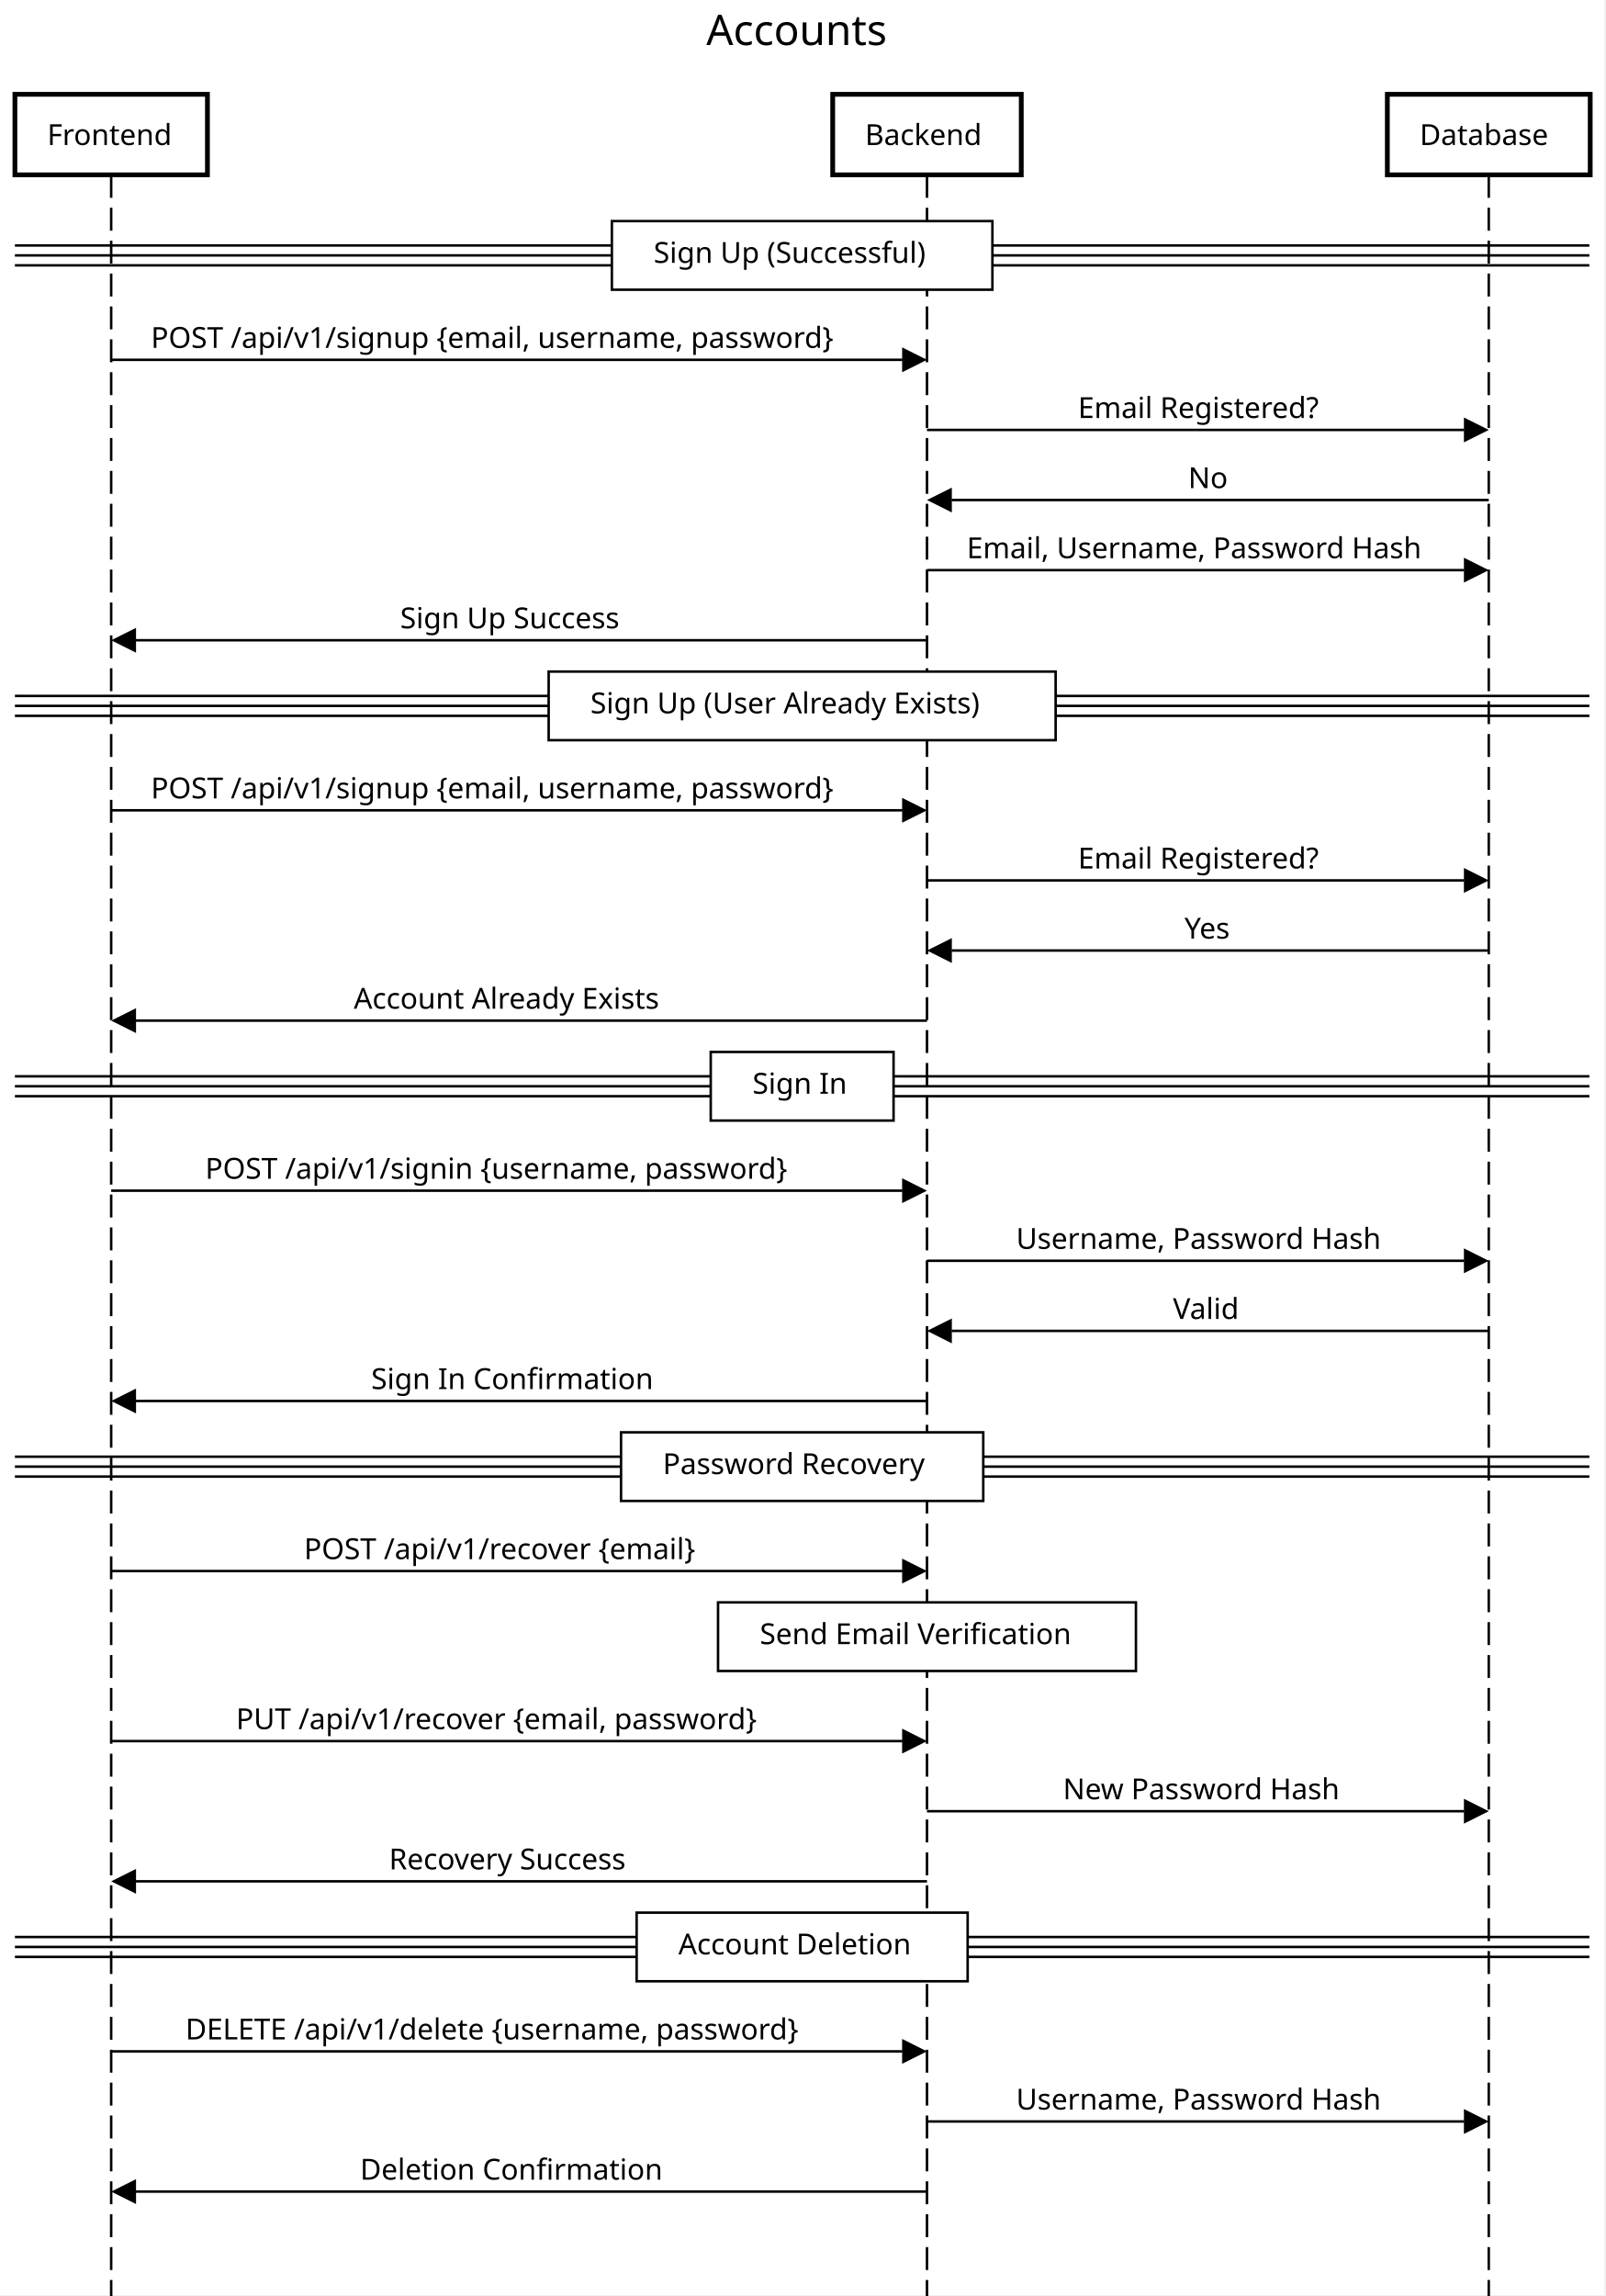
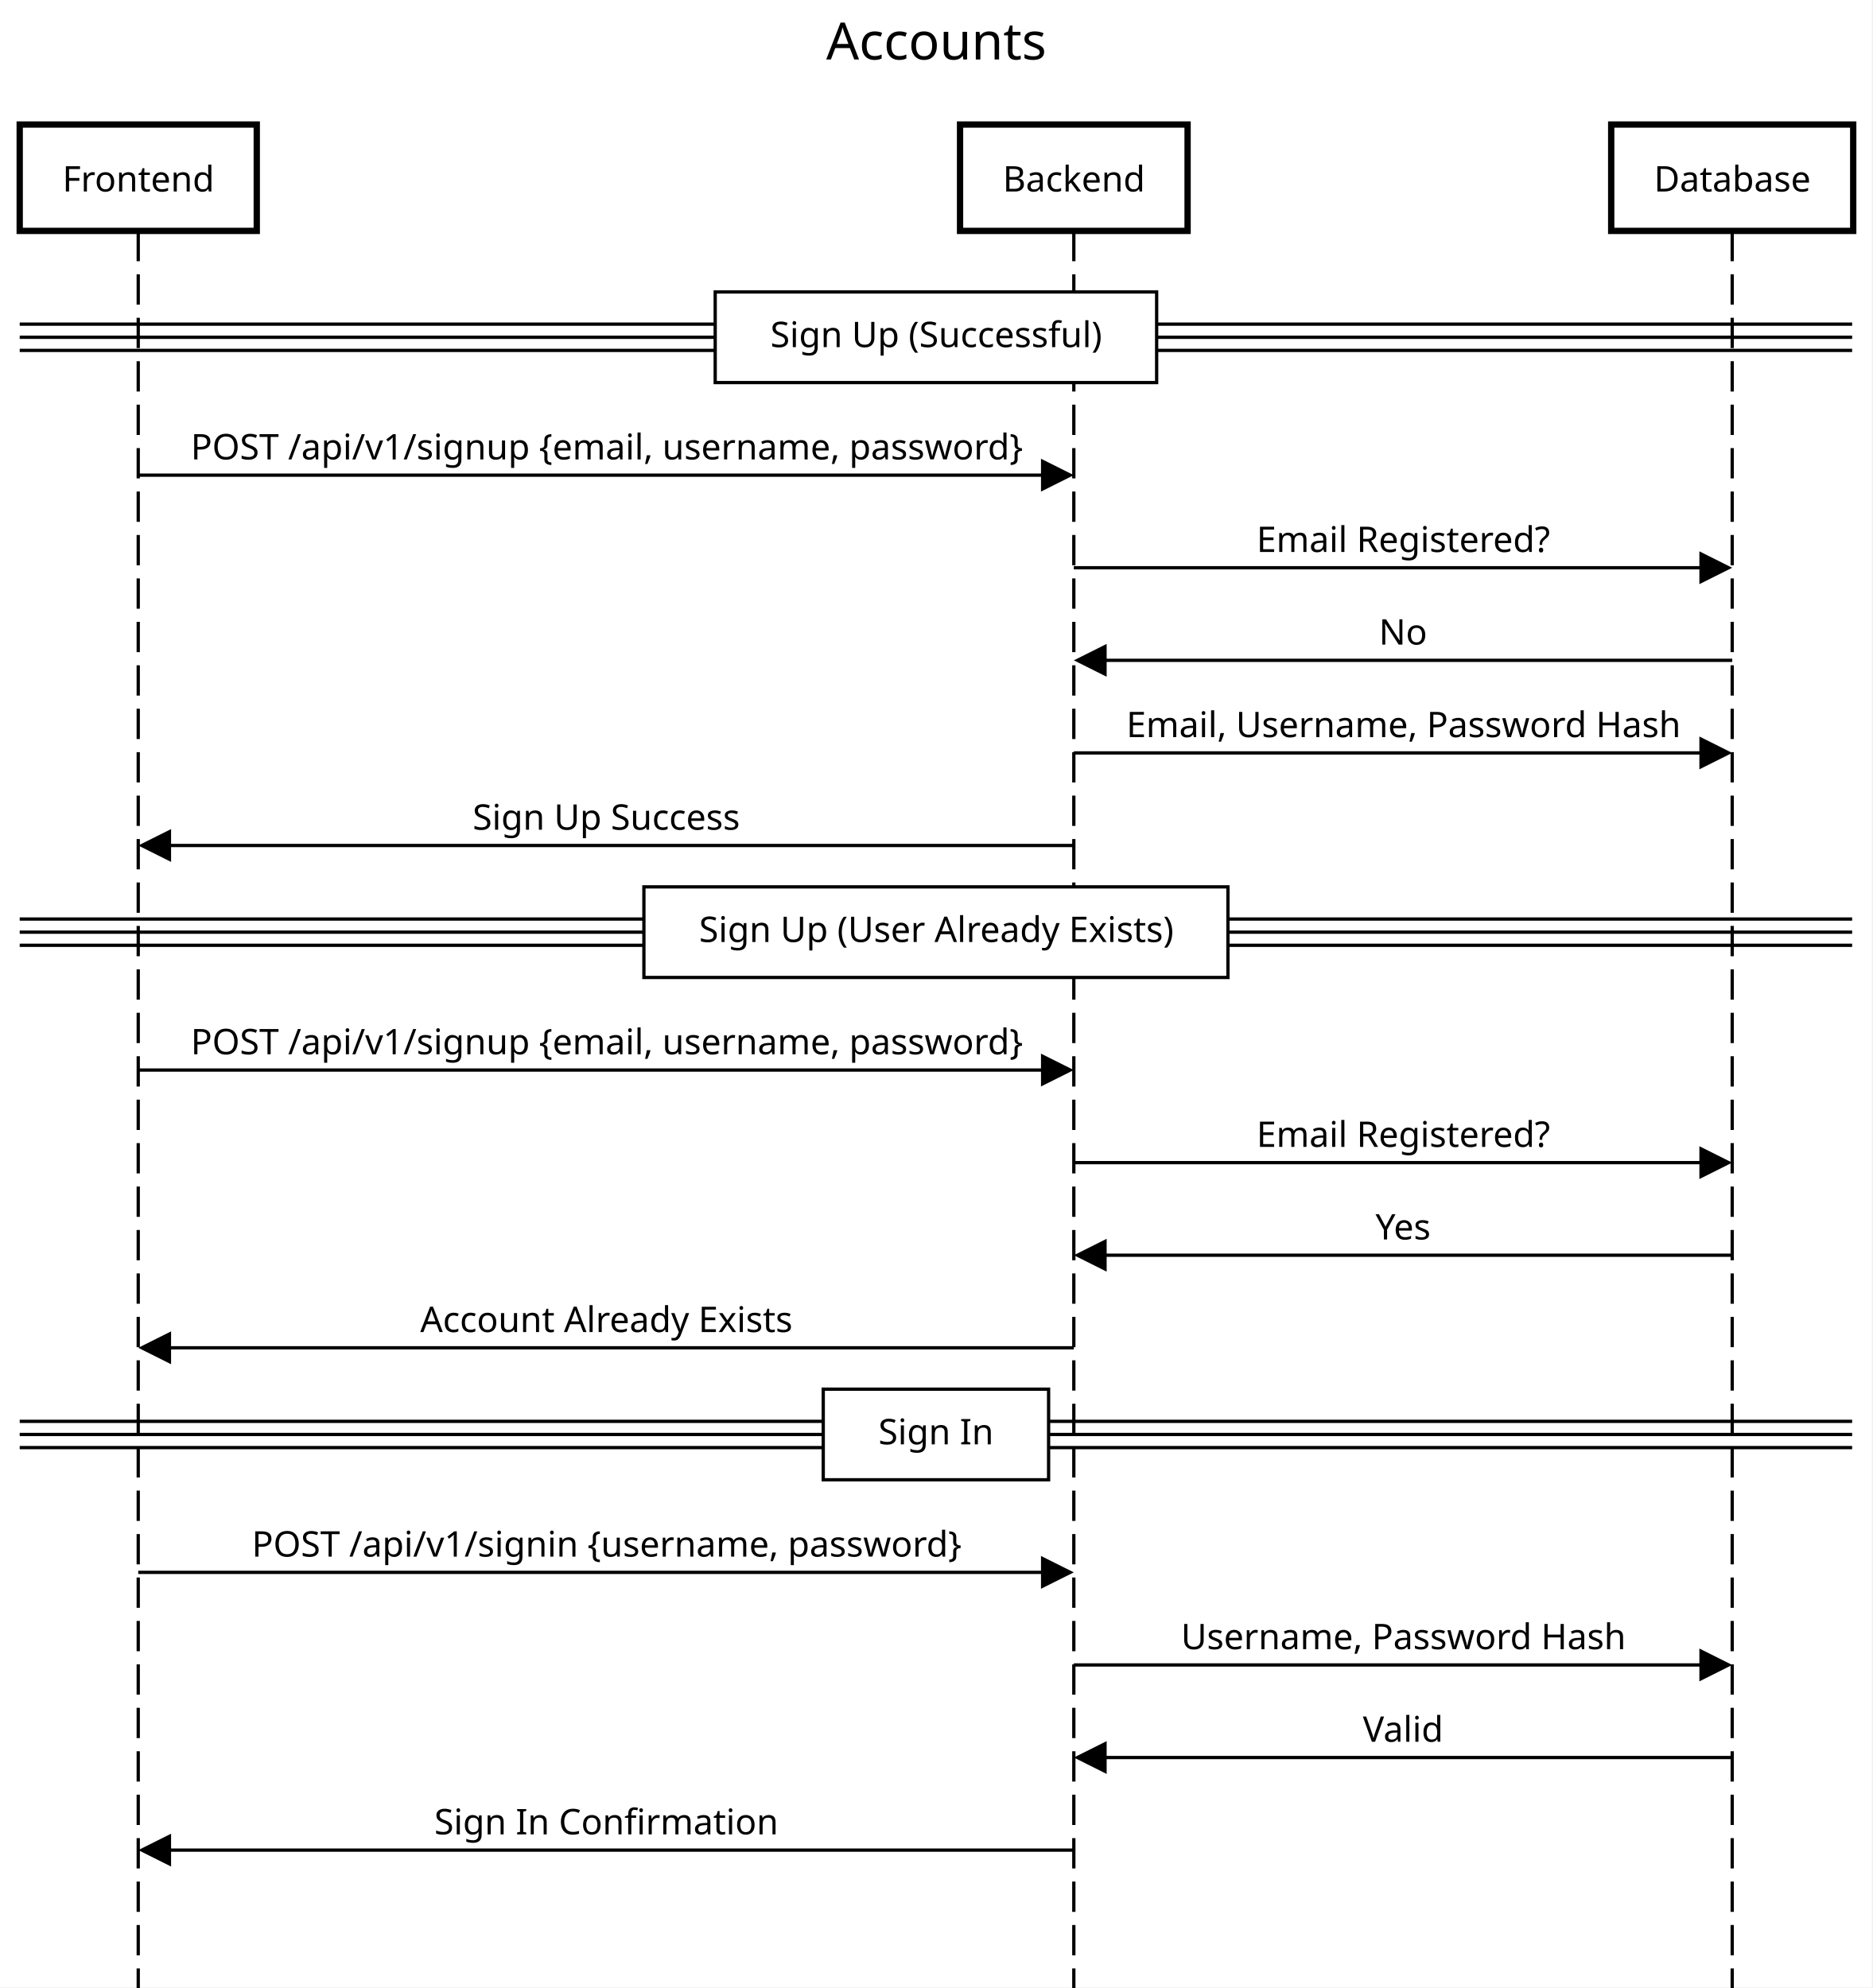
- <svg xmlns="http://www.w3.org/2000/svg" version="1.1" width="811.419" height="1160.467">
+ <svg xmlns="http://www.w3.org/2000/svg" version="1.1" width="776.445" height="824.289">
  <defs />
  <g>
    <g />
    <g />
    <g />
    <g />
    <g />
    <g />
    <g />
    <g />
    <g />
    <g />
    <g />
    <g />
    <g />
    <g />
    <g />
    <g />
    <g />
    <g />
    <g />
    <g />
    <g />
    <g />
    <g />
    <g />
    <g />
    <g />
    <g />
    <g />
    <g />
    <g />
    <g />
    <g />
    <g />
    <g />
    <g />
    <g />
    <g />
    <g />
    <g />
    <g />
    <g />
    <g />
    <g />
    <g />
    <g />
    <g />
    <g />
    <g />
    <g />
    <g />
    <g />
    <g />
    <g />
    <g />
    <g />
    <g />
    <g />
    <g />
    <g />
    <g />
    <g />
    <g />
    <g />
    <g />
    <g />
    <g />
    <g />
    <g />
    <g />
    <g />
    <g />
    <g />
    <g />
    <g />
    <g />
    <g />
    <g />
    <g />
    <g />
    <g />
    <g />
    <g />
    <g />
    <g />
    <g />
    <g />
    <g />
    <g />
    <g />
    <g />
    <g />
    <g />
    <g />
    <g />
    <g />
    <g />
-     <g />
-     <g />
-     <g />
-     <g />
-     <g />
-     <g />
-     <g />
-     <g />
-     <g />
-     <g />
-     <g />
-     <g />
-     <g />
-     <g />
-     <g />
-     <g />
-     <g />
-     <g />
-     <g />
-     <g />
-     <g />
-     <g />
-     <g />
-     <g />
-     <g />
-     <g />
-     <g />
-     <g />
-     <g />
-     <g />
-     <g />
-     <g />
-     <g />
-     <g />
-     <g />
-     <g />
-     <g />
-     <g />
-     <g />
-     <g />
-     <g />
-     <g />
-     <g />
-     <g />
-     <g />
-     <g />
-     <g />
-     <g />
-     <g />
-     <g />
-     <g />
-     <g />
-     <g />
-     <g />
-     <g />
-     <g />
-     <g>
-       <rect fill="white" stroke="none" x="0" y="0" width="811" height="1160" />
-     </g>
-     <g />
-     <g>
-       <path fill="none" stroke="black" paint-order="fill stroke markers" d=" M 56.2 88.375 L 56.2 1160.467" stroke-miterlimit="10" stroke-width="1.257" stroke-dasharray="11.599,5.026" />
-       <path fill="none" stroke="black" paint-order="fill stroke markers" d=" M 468.609 88.375 L 468.609 1160.467" stroke-miterlimit="10" stroke-width="1.257" stroke-dasharray="11.599,5.026" />
-       <path fill="none" stroke="black" paint-order="fill stroke markers" d=" M 752.602 88.375 L 752.602 1160.467" stroke-miterlimit="10" stroke-width="1.257" stroke-dasharray="11.599,5.026" />
+     <g>
+       <rect fill="white" stroke="none" x="0" y="0" width="776" height="824" />
+     </g>
+     <g />
+     <g>
+       <path fill="none" stroke="black" paint-order="fill stroke markers" d=" M 57.308 95.739 L 57.308 824.289" stroke-miterlimit="10" stroke-width="1.361" stroke-dasharray="12.566,5.445" />
+       <path fill="none" stroke="black" paint-order="fill stroke markers" d=" M 445.169 95.739 L 445.169 824.289" stroke-miterlimit="10" stroke-width="1.361" stroke-dasharray="12.566,5.445" />
+       <path fill="none" stroke="black" paint-order="fill stroke markers" d=" M 718.112 95.739 L 718.112 824.289" stroke-miterlimit="10" stroke-width="1.361" stroke-dasharray="12.566,5.445" />
    </g>
    <g>
      <path fill="none" stroke="none" />
      <g>
-         <path fill="white" stroke="black" paint-order="fill stroke markers" d=" M 7.539 47.662 L 104.86 47.662 L 104.86 88.375 L 7.539 88.375 L 7.539 47.662 Z" stroke-miterlimit="10" stroke-width="2.413" stroke-dasharray="" />
+         <path fill="white" stroke="black" paint-order="fill stroke markers" d=" M 8.168 51.634 L 106.448 51.634 L 106.448 95.739 L 8.168 95.739 L 8.168 51.634 Z" stroke-miterlimit="10" stroke-width="2.614" stroke-dasharray="" />
      </g>
      <g>
        <g />
-         <text fill="black" stroke="none" font-family="sans-serif" font-size="11pt" font-style="normal" font-weight="normal" text-decoration="normal" x="23.9" y="73.296" text-anchor="start" dominant-baseline="alphabetic" xml:space="preserve">Frontend</text>
+         <text fill="black" stroke="none" font-family="sans-serif" font-size="11pt" font-style="normal" font-weight="normal" text-decoration="normal" x="25.891" y="79.404" text-anchor="start" dominant-baseline="alphabetic" xml:space="preserve">Frontend</text>
      </g>
      <path fill="none" stroke="none" />
      <g>
-         <path fill="white" stroke="black" paint-order="fill stroke markers" d=" M 420.949 47.662 L 516.27 47.662 L 516.27 88.375 L 420.949 88.375 L 420.949 47.662 Z" stroke-miterlimit="10" stroke-width="2.413" stroke-dasharray="" />
+         <path fill="white" stroke="black" paint-order="fill stroke markers" d=" M 398.003 51.634 L 492.334 51.634 L 492.334 95.739 L 398.003 95.739 L 398.003 51.634 Z" stroke-miterlimit="10" stroke-width="2.614" stroke-dasharray="" />
      </g>
      <g>
        <g />
-         <text fill="black" stroke="none" font-family="sans-serif" font-size="11pt" font-style="normal" font-weight="normal" text-decoration="normal" x="437.309" y="73.296" text-anchor="start" dominant-baseline="alphabetic" xml:space="preserve">Backend</text>
+         <text fill="black" stroke="none" font-family="sans-serif" font-size="11pt" font-style="normal" font-weight="normal" text-decoration="normal" x="415.727" y="79.404" text-anchor="start" dominant-baseline="alphabetic" xml:space="preserve">Backend</text>
      </g>
      <path fill="none" stroke="none" />
      <g>
-         <path fill="white" stroke="black" paint-order="fill stroke markers" d=" M 701.325 47.662 L 803.879 47.662 L 803.879 88.375 L 701.325 88.375 L 701.325 47.662 Z" stroke-miterlimit="10" stroke-width="2.413" stroke-dasharray="" />
+         <path fill="white" stroke="black" paint-order="fill stroke markers" d=" M 667.947 51.634 L 768.278 51.634 L 768.278 95.739 L 667.947 95.739 L 667.947 51.634 Z" stroke-miterlimit="10" stroke-width="2.614" stroke-dasharray="" />
      </g>
      <g>
        <g />
-         <text fill="black" stroke="none" font-family="sans-serif" font-size="11pt" font-style="normal" font-weight="normal" text-decoration="normal" x="717.686" y="73.296" text-anchor="start" dominant-baseline="alphabetic" xml:space="preserve">Database</text>
-       </g>
-     </g>
-     <g>
-       <g>
-         <text fill="black" stroke="none" font-family="sans-serif" font-size="16pt" font-style="normal" font-weight="normal" text-decoration="normal" x="357.067" y="22.755" text-anchor="start" dominant-baseline="alphabetic" xml:space="preserve">Accounts</text>
-       </g>
-       <path fill="none" stroke="black" paint-order="fill stroke markers" d=" M 7.539 124.061 L 803.461 124.061 M 7.539 129.087 L 803.461 129.087 M 7.539 134.113 L 803.461 134.113" stroke-miterlimit="10" stroke-width="1.257" stroke-dasharray="" />
-       <path fill="white" stroke="black" paint-order="fill stroke markers" d=" M 309.315 111.746 L 501.685 111.746 L 501.685 146.427 L 309.315 146.427 Z" stroke-miterlimit="10" stroke-width="1.257" />
-       <g>
-         <text fill="black" stroke="none" font-family="sans-serif" font-size="11pt" font-style="normal" font-weight="normal" text-decoration="normal" x="330.425" y="132.857" text-anchor="start" dominant-baseline="alphabetic" xml:space="preserve">Sign Up (Successful)</text>
-       </g>
-       <g>
-         <rect fill="white" stroke="none" x="74.043" y="162.26" width="376.724" height="19.602" />
-         <text fill="black" stroke="none" font-family="sans-serif" font-size="11pt" font-style="normal" font-weight="normal" text-decoration="normal" x="76.305" y="175.831" text-anchor="start" dominant-baseline="alphabetic" xml:space="preserve">POST /api/v1/signup {email, username, password}</text>
-       </g>
-       <g>
-         <path fill="none" stroke="black" paint-order="fill stroke markers" d=" M 56.2 181.862 L 456.195 181.862" stroke-miterlimit="10" stroke-width="1.257" />
-         <g transform="translate(468.6094,181.8622) translate(-468.6094,-181.8622)">
-           <path fill="black" stroke="none" paint-order="stroke fill markers" d=" M 456.044 175.579 L 468.609 181.862 L 456.044 188.145 Z" />
-         </g>
-       </g>
-       <g>
-         <rect fill="white" stroke="none" x="542.702" y="197.695" width="135.807" height="19.602" />
-         <text fill="black" stroke="none" font-family="sans-serif" font-size="11pt" font-style="normal" font-weight="normal" text-decoration="normal" x="544.964" y="211.266" text-anchor="start" dominant-baseline="alphabetic" xml:space="preserve">Email Registered?</text>
-       </g>
-       <g>
-         <path fill="none" stroke="black" paint-order="fill stroke markers" d=" M 468.609 217.297 L 740.188 217.297" stroke-miterlimit="10" stroke-width="1.257" />
-         <g transform="translate(752.6024,217.297) translate(-752.6024,-217.297)">
-           <path fill="black" stroke="none" paint-order="stroke fill markers" d=" M 740.037 211.014 L 752.602 217.297 L 740.037 223.58 Z" />
-         </g>
-       </g>
-       <g>
-         <rect fill="white" stroke="none" x="598.394" y="233.13" width="24.424" height="19.602" />
-         <text fill="black" stroke="none" font-family="sans-serif" font-size="11pt" font-style="normal" font-weight="normal" text-decoration="normal" x="600.656" y="246.7" text-anchor="start" dominant-baseline="alphabetic" xml:space="preserve">No</text>
-       </g>
-       <g>
-         <path fill="none" stroke="black" paint-order="fill stroke markers" d=" M 752.602 252.732 L 481.024 252.732" stroke-miterlimit="10" stroke-width="1.257" />
-         <g transform="translate(468.6094,252.7319) translate(-468.6094,-252.7319)">
-           <path fill="black" stroke="none" paint-order="stroke fill markers" d=" M 481.175 246.449 L 468.609 252.732 L 481.175 259.015 Z" />
-         </g>
-       </g>
-       <g>
-         <rect fill="white" stroke="none" x="486.452" y="268.564" width="248.307" height="19.602" />
-         <text fill="black" stroke="none" font-family="sans-serif" font-size="11pt" font-style="normal" font-weight="normal" text-decoration="normal" x="488.714" y="282.135" text-anchor="start" dominant-baseline="alphabetic" xml:space="preserve">Email, Username, Password Hash</text>
-       </g>
-       <g>
-         <path fill="none" stroke="black" paint-order="fill stroke markers" d=" M 468.609 288.167 L 740.188 288.167" stroke-miterlimit="10" stroke-width="1.257" />
-         <g transform="translate(752.6024,288.1667) translate(-752.6024,-288.1667)">
-           <path fill="black" stroke="none" paint-order="stroke fill markers" d=" M 740.037 281.884 L 752.602 288.167 L 740.037 294.449 Z" />
-         </g>
-       </g>
-       <g>
-         <rect fill="white" stroke="none" x="200.034" y="303.999" width="124.74" height="19.602" />
-         <text fill="black" stroke="none" font-family="sans-serif" font-size="11pt" font-style="normal" font-weight="normal" text-decoration="normal" x="202.296" y="317.57" text-anchor="start" dominant-baseline="alphabetic" xml:space="preserve">Sign Up Success</text>
-       </g>
-       <g>
-         <path fill="none" stroke="black" paint-order="fill stroke markers" d=" M 468.609 323.602 L 68.614 323.602" stroke-miterlimit="10" stroke-width="1.257" />
-         <g transform="translate(56.19966,323.6015) translate(-56.19966,-323.6015)">
-           <path fill="black" stroke="none" paint-order="stroke fill markers" d=" M 68.765 317.319 L 56.2 323.602 L 68.765 329.884 Z" />
-         </g>
-       </g>
-       <path fill="none" stroke="black" paint-order="fill stroke markers" d=" M 7.539 351.748 L 803.461 351.748 M 7.539 356.775 L 803.461 356.775 M 7.539 361.801 L 803.461 361.801" stroke-miterlimit="10" stroke-width="1.257" />
-       <path fill="white" stroke="black" paint-order="fill stroke markers" d=" M 277.357 339.434 L 533.643 339.434 L 533.643 374.115 L 277.357 374.115 Z" stroke-miterlimit="10" stroke-width="1.257" />
-       <g>
-         <text fill="black" stroke="none" font-family="sans-serif" font-size="11pt" font-style="normal" font-weight="normal" text-decoration="normal" x="298.467" y="360.544" text-anchor="start" dominant-baseline="alphabetic" xml:space="preserve">Sign Up (User Already Exists)</text>
-       </g>
-       <g>
-         <rect fill="white" stroke="none" x="74.043" y="389.948" width="376.724" height="19.602" />
-         <text fill="black" stroke="none" font-family="sans-serif" font-size="11pt" font-style="normal" font-weight="normal" text-decoration="normal" x="76.305" y="403.518" text-anchor="start" dominant-baseline="alphabetic" xml:space="preserve">POST /api/v1/signup {email, username, password}</text>
-       </g>
-       <g>
-         <path fill="none" stroke="black" paint-order="fill stroke markers" d=" M 56.2 409.55 L 456.195 409.55" stroke-miterlimit="10" stroke-width="1.257" />
-         <g transform="translate(468.6094,409.5498) translate(-468.6094,-409.5498)">
-           <path fill="black" stroke="none" paint-order="stroke fill markers" d=" M 456.044 403.267 L 468.609 409.55 L 456.044 415.833 Z" />
-         </g>
-       </g>
-       <g>
-         <rect fill="white" stroke="none" x="542.702" y="425.382" width="135.807" height="19.602" />
-         <text fill="black" stroke="none" font-family="sans-serif" font-size="11pt" font-style="normal" font-weight="normal" text-decoration="normal" x="544.964" y="438.953" text-anchor="start" dominant-baseline="alphabetic" xml:space="preserve">Email Registered?</text>
-       </g>
-       <g>
-         <path fill="none" stroke="black" paint-order="fill stroke markers" d=" M 468.609 444.985 L 740.188 444.985" stroke-miterlimit="10" stroke-width="1.257" />
-         <g transform="translate(752.6024,444.9846) translate(-752.6024,-444.9846)">
-           <path fill="black" stroke="none" paint-order="stroke fill markers" d=" M 740.037 438.702 L 752.602 444.985 L 740.037 451.267 Z" />
-         </g>
-       </g>
-       <g>
-         <rect fill="white" stroke="none" x="596.527" y="460.817" width="28.157" height="19.602" />
-         <text fill="black" stroke="none" font-family="sans-serif" font-size="11pt" font-style="normal" font-weight="normal" text-decoration="normal" x="598.789" y="474.388" text-anchor="start" dominant-baseline="alphabetic" xml:space="preserve">Yes</text>
-       </g>
-       <g>
-         <path fill="none" stroke="black" paint-order="fill stroke markers" d=" M 752.602 480.419 L 481.024 480.419" stroke-miterlimit="10" stroke-width="1.257" />
-         <g transform="translate(468.6094,480.4195) translate(-468.6094,-480.4195)">
-           <path fill="black" stroke="none" paint-order="stroke fill markers" d=" M 481.175 474.137 L 468.609 480.419 L 481.175 486.702 Z" />
-         </g>
-       </g>
-       <g>
-         <rect fill="white" stroke="none" x="176.593" y="496.252" width="171.624" height="19.602" />
-         <text fill="black" stroke="none" font-family="sans-serif" font-size="11pt" font-style="normal" font-weight="normal" text-decoration="normal" x="178.855" y="509.823" text-anchor="start" dominant-baseline="alphabetic" xml:space="preserve">Account Already Exists</text>
-       </g>
-       <g>
-         <path fill="none" stroke="black" paint-order="fill stroke markers" d=" M 468.609 515.854 L 68.614 515.854" stroke-miterlimit="10" stroke-width="1.257" />
-         <g transform="translate(56.19966,515.8543) translate(-56.19966,-515.8543)">
-           <path fill="black" stroke="none" paint-order="stroke fill markers" d=" M 68.765 509.572 L 56.2 515.854 L 68.765 522.137 Z" />
-         </g>
-       </g>
-       <path fill="none" stroke="black" paint-order="fill stroke markers" d=" M 7.539 544.001 L 803.461 544.001 M 7.539 549.027 L 803.461 549.027 M 7.539 554.054 L 803.461 554.054" stroke-miterlimit="10" stroke-width="1.257" />
-       <path fill="white" stroke="black" paint-order="fill stroke markers" d=" M 359.29 531.687 L 451.71 531.687 L 451.71 566.368 L 359.29 566.368 Z" stroke-miterlimit="10" stroke-width="1.257" />
-       <g>
-         <text fill="black" stroke="none" font-family="sans-serif" font-size="11pt" font-style="normal" font-weight="normal" text-decoration="normal" x="380.4" y="552.797" text-anchor="start" dominant-baseline="alphabetic" xml:space="preserve">Sign In</text>
-       </g>
-       <g>
-         <rect fill="white" stroke="none" x="101.493" y="582.2" width="321.824" height="19.602" />
-         <text fill="black" stroke="none" font-family="sans-serif" font-size="11pt" font-style="normal" font-weight="normal" text-decoration="normal" x="103.755" y="595.771" text-anchor="start" dominant-baseline="alphabetic" xml:space="preserve">POST /api/v1/signin {username, password}</text>
-       </g>
-       <g>
-         <path fill="none" stroke="black" paint-order="fill stroke markers" d=" M 56.2 601.803 L 456.195 601.803" stroke-miterlimit="10" stroke-width="1.257" />
-         <g transform="translate(468.6094,601.8026) translate(-468.6094,-601.8026)">
-           <path fill="black" stroke="none" paint-order="stroke fill markers" d=" M 456.044 595.52 L 468.609 601.803 L 456.044 608.085 Z" />
-         </g>
-       </g>
-       <g>
-         <rect fill="white" stroke="none" x="511.411" y="617.635" width="198.39" height="19.602" />
-         <text fill="black" stroke="none" font-family="sans-serif" font-size="11pt" font-style="normal" font-weight="normal" text-decoration="normal" x="513.673" y="631.206" text-anchor="start" dominant-baseline="alphabetic" xml:space="preserve">Username, Password Hash</text>
-       </g>
-       <g>
-         <path fill="none" stroke="black" paint-order="fill stroke markers" d=" M 468.609 637.237 L 740.188 637.237" stroke-miterlimit="10" stroke-width="1.257" />
-         <g transform="translate(752.6024,637.2374) translate(-752.6024,-637.2374)">
-           <path fill="black" stroke="none" paint-order="stroke fill markers" d=" M 740.037 630.955 L 752.602 637.237 L 740.037 643.52 Z" />
-         </g>
-       </g>
-       <g>
-         <rect fill="white" stroke="none" x="590.702" y="653.07" width="39.807" height="19.602" />
-         <text fill="black" stroke="none" font-family="sans-serif" font-size="11pt" font-style="normal" font-weight="normal" text-decoration="normal" x="592.964" y="666.641" text-anchor="start" dominant-baseline="alphabetic" xml:space="preserve">Valid</text>
-       </g>
-       <g>
-         <path fill="none" stroke="black" paint-order="fill stroke markers" d=" M 752.602 672.672 L 481.024 672.672" stroke-miterlimit="10" stroke-width="1.257" />
-         <g transform="translate(468.6094,672.6722) translate(-468.6094,-672.6722)">
-           <path fill="black" stroke="none" paint-order="stroke fill markers" d=" M 481.175 666.389 L 468.609 672.672 L 481.175 678.955 Z" />
-         </g>
-       </g>
-       <g>
-         <rect fill="white" stroke="none" x="185.368" y="688.505" width="154.074" height="19.602" />
-         <text fill="black" stroke="none" font-family="sans-serif" font-size="11pt" font-style="normal" font-weight="normal" text-decoration="normal" x="187.63" y="702.076" text-anchor="start" dominant-baseline="alphabetic" xml:space="preserve">Sign In Confirmation</text>
-       </g>
-       <g>
-         <path fill="none" stroke="black" paint-order="fill stroke markers" d=" M 468.609 708.107 L 68.614 708.107" stroke-miterlimit="10" stroke-width="1.257" />
-         <g transform="translate(56.19966,708.1071) translate(-56.19966,-708.1071)">
-           <path fill="black" stroke="none" paint-order="stroke fill markers" d=" M 68.765 701.824 L 56.2 708.107 L 68.765 714.39 Z" />
-         </g>
-       </g>
-       <path fill="none" stroke="black" paint-order="fill stroke markers" d=" M 7.539 736.254 L 803.461 736.254 M 7.539 741.28 L 803.461 741.28 M 7.539 746.306 L 803.461 746.306" stroke-miterlimit="10" stroke-width="1.257" />
-       <path fill="white" stroke="black" paint-order="fill stroke markers" d=" M 313.94 723.94 L 497.06 723.94 L 497.06 758.621 L 313.94 758.621 Z" stroke-miterlimit="10" stroke-width="1.257" />
-       <g>
-         <text fill="black" stroke="none" font-family="sans-serif" font-size="11pt" font-style="normal" font-weight="normal" text-decoration="normal" x="335.05" y="745.05" text-anchor="start" dominant-baseline="alphabetic" xml:space="preserve">Password Recovery</text>
-       </g>
-       <g>
-         <rect fill="white" stroke="none" x="151.443" y="774.453" width="221.924" height="19.602" />
-         <text fill="black" stroke="none" font-family="sans-serif" font-size="11pt" font-style="normal" font-weight="normal" text-decoration="normal" x="153.705" y="788.024" text-anchor="start" dominant-baseline="alphabetic" xml:space="preserve">POST /api/v1/recover {email}</text>
-       </g>
-       <g>
-         <path fill="none" stroke="black" paint-order="fill stroke markers" d=" M 56.2 794.055 L 456.195 794.055" stroke-miterlimit="10" stroke-width="1.257" />
-         <g transform="translate(468.6094,794.0554) translate(-468.6094,-794.0554)">
-           <path fill="black" stroke="none" paint-order="stroke fill markers" d=" M 456.044 787.773 L 468.609 794.055 L 456.044 800.338 Z" />
-         </g>
-       </g>
-       <path fill="white" stroke="black" paint-order="fill stroke markers" d=" M 362.983 809.888 L 574.236 809.888 L 574.236 844.569 L 362.983 844.569 Z" stroke-miterlimit="10" stroke-width="1.257" />
-       <g>
-         <text fill="black" stroke="none" font-family="sans-serif" font-size="11pt" font-style="normal" font-weight="normal" text-decoration="normal" x="384.093" y="830.998" text-anchor="start" dominant-baseline="alphabetic" xml:space="preserve">Send Email Verification</text>
-       </g>
-       <g>
-         <rect fill="white" stroke="none" x="117.084" y="860.401" width="290.64" height="19.602" />
-         <text fill="black" stroke="none" font-family="sans-serif" font-size="11pt" font-style="normal" font-weight="normal" text-decoration="normal" x="119.346" y="873.972" text-anchor="start" dominant-baseline="alphabetic" xml:space="preserve">PUT /api/v1/recover {email, password}</text>
-       </g>
-       <g>
-         <path fill="none" stroke="black" paint-order="fill stroke markers" d=" M 56.2 880.004 L 456.195 880.004" stroke-miterlimit="10" stroke-width="1.257" />
-         <g transform="translate(468.6094,880.0037) translate(-468.6094,-880.0037)">
-           <path fill="black" stroke="none" paint-order="stroke fill markers" d=" M 456.044 873.721 L 468.609 880.004 L 456.044 886.286 Z" />
-         </g>
-       </g>
-       <g>
-         <rect fill="white" stroke="none" x="535.094" y="895.836" width="151.024" height="19.602" />
-         <text fill="black" stroke="none" font-family="sans-serif" font-size="11pt" font-style="normal" font-weight="normal" text-decoration="normal" x="537.356" y="909.407" text-anchor="start" dominant-baseline="alphabetic" xml:space="preserve">New Password Hash</text>
-       </g>
-       <g>
-         <path fill="none" stroke="black" paint-order="fill stroke markers" d=" M 468.609 915.439 L 740.188 915.439" stroke-miterlimit="10" stroke-width="1.257" />
-         <g transform="translate(752.6024,915.4385) translate(-752.6024,-915.4385)">
-           <path fill="black" stroke="none" paint-order="stroke fill markers" d=" M 740.037 909.156 L 752.602 915.439 L 740.037 921.721 Z" />
-         </g>
-       </g>
-       <g>
-         <rect fill="white" stroke="none" x="194.409" y="931.271" width="135.99" height="19.602" />
-         <text fill="black" stroke="none" font-family="sans-serif" font-size="11pt" font-style="normal" font-weight="normal" text-decoration="normal" x="196.671" y="944.842" text-anchor="start" dominant-baseline="alphabetic" xml:space="preserve">Recovery Success</text>
-       </g>
-       <g>
-         <path fill="none" stroke="black" paint-order="fill stroke markers" d=" M 468.609 950.873 L 68.614 950.873" stroke-miterlimit="10" stroke-width="1.257" />
-         <g transform="translate(56.19966,950.8733) translate(-56.19966,-950.8733)">
-           <path fill="black" stroke="none" paint-order="stroke fill markers" d=" M 68.765 944.591 L 56.2 950.873 L 68.765 957.156 Z" />
-         </g>
-       </g>
-       <path fill="none" stroke="black" paint-order="fill stroke markers" d=" M 7.539 979.02 L 803.461 979.02 M 7.539 984.046 L 803.461 984.046 M 7.539 989.073 L 803.461 989.073" stroke-miterlimit="10" stroke-width="1.257" />
-       <path fill="white" stroke="black" paint-order="fill stroke markers" d=" M 321.832 966.706 L 489.168 966.706 L 489.168 1001.387 L 321.832 1001.387 Z" stroke-miterlimit="10" stroke-width="1.257" />
-       <g>
-         <text fill="black" stroke="none" font-family="sans-serif" font-size="11pt" font-style="normal" font-weight="normal" text-decoration="normal" x="342.942" y="987.816" text-anchor="start" dominant-baseline="alphabetic" xml:space="preserve">Account Deletion</text>
-       </g>
-       <g>
-         <rect fill="white" stroke="none" x="91.501" y="1017.219" width="341.807" height="19.602" />
-         <text fill="black" stroke="none" font-family="sans-serif" font-size="11pt" font-style="normal" font-weight="normal" text-decoration="normal" x="93.763" y="1030.79" text-anchor="start" dominant-baseline="alphabetic" xml:space="preserve">DELETE /api/v1/delete {username, password}</text>
-       </g>
-       <g>
-         <path fill="none" stroke="black" paint-order="fill stroke markers" d=" M 56.2 1036.822 L 456.195 1036.822" stroke-miterlimit="10" stroke-width="1.257" />
-         <g transform="translate(468.6094,1036.822) translate(-468.6094,-1036.822)">
-           <path fill="black" stroke="none" paint-order="stroke fill markers" d=" M 456.044 1030.539 L 468.609 1036.822 L 456.044 1043.104 Z" />
-         </g>
-       </g>
-       <g>
-         <rect fill="white" stroke="none" x="511.411" y="1052.654" width="198.39" height="19.602" />
-         <text fill="black" stroke="none" font-family="sans-serif" font-size="11pt" font-style="normal" font-weight="normal" text-decoration="normal" x="513.673" y="1066.225" text-anchor="start" dominant-baseline="alphabetic" xml:space="preserve">Username, Password Hash</text>
-       </g>
-       <g>
-         <path fill="none" stroke="black" paint-order="fill stroke markers" d=" M 468.609 1072.256 L 740.188 1072.256" stroke-miterlimit="10" stroke-width="1.257" />
-         <g transform="translate(752.6024,1072.256) translate(-752.6024,-1072.256)">
-           <path fill="black" stroke="none" paint-order="stroke fill markers" d=" M 740.037 1065.974 L 752.602 1072.256 L 740.037 1078.539 Z" />
-         </g>
-       </g>
-       <g>
-         <rect fill="white" stroke="none" x="179.784" y="1088.089" width="165.24" height="19.602" />
-         <text fill="black" stroke="none" font-family="sans-serif" font-size="11pt" font-style="normal" font-weight="normal" text-decoration="normal" x="182.046" y="1101.66" text-anchor="start" dominant-baseline="alphabetic" xml:space="preserve">Deletion Confirmation</text>
-       </g>
-       <g>
-         <path fill="none" stroke="black" paint-order="fill stroke markers" d=" M 468.609 1107.691 L 68.614 1107.691" stroke-miterlimit="10" stroke-width="1.257" />
-         <g transform="translate(56.19966,1107.691) translate(-56.19966,-1107.691)">
-           <path fill="black" stroke="none" paint-order="stroke fill markers" d=" M 68.765 1101.409 L 56.2 1107.691 L 68.765 1113.974 Z" />
+         <text fill="black" stroke="none" font-family="sans-serif" font-size="11pt" font-style="normal" font-weight="normal" text-decoration="normal" x="685.671" y="79.404" text-anchor="start" dominant-baseline="alphabetic" xml:space="preserve">Database</text>
+       </g>
+     </g>
+     <g>
+       <g>
+         <text fill="black" stroke="none" font-family="sans-serif" font-size="16pt" font-style="normal" font-weight="normal" text-decoration="normal" x="342.525" y="24.651" text-anchor="start" dominant-baseline="alphabetic" xml:space="preserve">Accounts</text>
+       </g>
+       <path fill="none" stroke="black" paint-order="fill stroke markers" d=" M 8.168 134.399 L 767.832 134.399 M 8.168 139.844 L 767.832 139.844 M 8.168 145.289 L 767.832 145.289" stroke-miterlimit="10" stroke-width="1.361" stroke-dasharray="" />
+       <path fill="white" stroke="black" paint-order="fill stroke markers" d=" M 296.497 121.059 L 479.503 121.059 L 479.503 158.63 L 296.497 158.63 Z" stroke-miterlimit="10" stroke-width="1.361" />
+       <g>
+         <text fill="black" stroke="none" font-family="sans-serif" font-size="11pt" font-style="normal" font-weight="normal" text-decoration="normal" x="319.367" y="143.928" text-anchor="start" dominant-baseline="alphabetic" xml:space="preserve">Sign Up (Successful)</text>
+       </g>
+       <g>
+         <rect fill="white" stroke="none" x="76.638" y="175.782" width="349.201" height="21.236" />
+         <text fill="black" stroke="none" font-family="sans-serif" font-size="11pt" font-style="normal" font-weight="normal" text-decoration="normal" x="79.088" y="190.483" text-anchor="start" dominant-baseline="alphabetic" xml:space="preserve">POST /api/v1/signup {email, username, password}</text>
+       </g>
+       <g>
+         <path fill="none" stroke="black" paint-order="fill stroke markers" d=" M 57.308 197.017 L 431.719 197.017" stroke-miterlimit="10" stroke-width="1.361" />
+         <g transform="translate(445.1685,197.0174) translate(-445.1685,-197.0174)">
+           <path fill="black" stroke="none" paint-order="stroke fill markers" d=" M 431.556 190.211 L 445.169 197.017 L 431.556 203.824 Z" />
+         </g>
+       </g>
+       <g>
+         <rect fill="white" stroke="none" x="518.473" y="214.169" width="126.334" height="21.236" />
+         <text fill="black" stroke="none" font-family="sans-serif" font-size="11pt" font-style="normal" font-weight="normal" text-decoration="normal" x="520.924" y="228.871" text-anchor="start" dominant-baseline="alphabetic" xml:space="preserve">Email Registered?</text>
+       </g>
+       <g>
+         <path fill="none" stroke="black" paint-order="fill stroke markers" d=" M 445.169 235.405 L 704.663 235.405" stroke-miterlimit="10" stroke-width="1.361" />
+         <g transform="translate(718.1124,235.4051) translate(-718.1124,-235.4051)">
+           <path fill="black" stroke="none" paint-order="stroke fill markers" d=" M 704.5 228.599 L 718.112 235.405 L 704.5 242.211 Z" />
+         </g>
+       </g>
+       <g>
+         <rect fill="white" stroke="none" x="569.198" y="252.557" width="24.884" height="21.236" />
+         <text fill="black" stroke="none" font-family="sans-serif" font-size="11pt" font-style="normal" font-weight="normal" text-decoration="normal" x="571.649" y="267.259" text-anchor="start" dominant-baseline="alphabetic" xml:space="preserve">No</text>
+       </g>
+       <g>
+         <path fill="none" stroke="black" paint-order="fill stroke markers" d=" M 718.112 273.793 L 458.618 273.793" stroke-miterlimit="10" stroke-width="1.361" />
+         <g transform="translate(445.1685,273.7929) translate(-445.1685,-273.7929)">
+           <path fill="black" stroke="none" paint-order="stroke fill markers" d=" M 458.781 266.987 L 445.169 273.793 L 458.781 280.599 Z" />
+         </g>
+       </g>
+       <g>
+         <rect fill="white" stroke="none" x="464.498" y="290.945" width="234.284" height="21.236" />
+         <text fill="black" stroke="none" font-family="sans-serif" font-size="11pt" font-style="normal" font-weight="normal" text-decoration="normal" x="466.949" y="305.647" text-anchor="start" dominant-baseline="alphabetic" xml:space="preserve">Email, Username, Password Hash</text>
+       </g>
+       <g>
+         <path fill="none" stroke="black" paint-order="fill stroke markers" d=" M 445.169 312.181 L 704.663 312.181" stroke-miterlimit="10" stroke-width="1.361" />
+         <g transform="translate(718.1124,312.1806) translate(-718.1124,-312.1806)">
+           <path fill="black" stroke="none" paint-order="stroke fill markers" d=" M 704.5 305.374 L 718.112 312.181 L 704.5 318.987 Z" />
+         </g>
+       </g>
+       <g>
+         <rect fill="white" stroke="none" x="193.488" y="329.333" width="115.501" height="21.236" />
+         <text fill="black" stroke="none" font-family="sans-serif" font-size="11pt" font-style="normal" font-weight="normal" text-decoration="normal" x="195.938" y="344.034" text-anchor="start" dominant-baseline="alphabetic" xml:space="preserve">Sign Up Success</text>
+       </g>
+       <g>
+         <path fill="none" stroke="black" paint-order="fill stroke markers" d=" M 445.169 350.568 L 70.757 350.568" stroke-miterlimit="10" stroke-width="1.361" />
+         <g transform="translate(57.30796,350.5683) translate(-57.30796,-350.5683)">
+           <path fill="black" stroke="none" paint-order="stroke fill markers" d=" M 70.921 343.762 L 57.308 350.568 L 70.921 357.375 Z" />
+         </g>
+       </g>
+       <path fill="none" stroke="black" paint-order="fill stroke markers" d=" M 8.168 381.061 L 767.832 381.061 M 8.168 386.506 L 767.832 386.506 M 8.168 391.951 L 767.832 391.951" stroke-miterlimit="10" stroke-width="1.361" />
+       <path fill="white" stroke="black" paint-order="fill stroke markers" d=" M 266.939 367.72 L 509.061 367.72 L 509.061 405.291 L 266.939 405.291 Z" stroke-miterlimit="10" stroke-width="1.361" />
+       <g>
+         <text fill="black" stroke="none" font-family="sans-serif" font-size="11pt" font-style="normal" font-weight="normal" text-decoration="normal" x="289.808" y="390.59" text-anchor="start" dominant-baseline="alphabetic" xml:space="preserve">Sign Up (User Already Exists)</text>
+       </g>
+       <g>
+         <rect fill="white" stroke="none" x="76.638" y="422.443" width="349.201" height="21.236" />
+         <text fill="black" stroke="none" font-family="sans-serif" font-size="11pt" font-style="normal" font-weight="normal" text-decoration="normal" x="79.088" y="437.145" text-anchor="start" dominant-baseline="alphabetic" xml:space="preserve">POST /api/v1/signup {email, username, password}</text>
+       </g>
+       <g>
+         <path fill="none" stroke="black" paint-order="fill stroke markers" d=" M 57.308 443.679 L 431.719 443.679" stroke-miterlimit="10" stroke-width="1.361" />
+         <g transform="translate(445.1685,443.679) translate(-445.1685,-443.679)">
+           <path fill="black" stroke="none" paint-order="stroke fill markers" d=" M 431.556 436.873 L 445.169 443.679 L 431.556 450.485 Z" />
+         </g>
+       </g>
+       <g>
+         <rect fill="white" stroke="none" x="518.473" y="460.831" width="126.334" height="21.236" />
+         <text fill="black" stroke="none" font-family="sans-serif" font-size="11pt" font-style="normal" font-weight="normal" text-decoration="normal" x="520.924" y="475.533" text-anchor="start" dominant-baseline="alphabetic" xml:space="preserve">Email Registered?</text>
+       </g>
+       <g>
+         <path fill="none" stroke="black" paint-order="fill stroke markers" d=" M 445.169 482.067 L 704.663 482.067" stroke-miterlimit="10" stroke-width="1.361" />
+         <g transform="translate(718.1124,482.0667) translate(-718.1124,-482.0667)">
+           <path fill="black" stroke="none" paint-order="stroke fill markers" d=" M 704.5 475.26 L 718.112 482.067 L 704.5 488.873 Z" />
+         </g>
+       </g>
+       <g>
+         <rect fill="white" stroke="none" x="567.782" y="499.219" width="27.717" height="21.236" />
+         <text fill="black" stroke="none" font-family="sans-serif" font-size="11pt" font-style="normal" font-weight="normal" text-decoration="normal" x="570.232" y="513.92" text-anchor="start" dominant-baseline="alphabetic" xml:space="preserve">Yes</text>
+       </g>
+       <g>
+         <path fill="none" stroke="black" paint-order="fill stroke markers" d=" M 718.112 520.454 L 458.618 520.454" stroke-miterlimit="10" stroke-width="1.361" />
+         <g transform="translate(445.1685,520.4544) translate(-445.1685,-520.4544)">
+           <path fill="black" stroke="none" paint-order="stroke fill markers" d=" M 458.781 513.648 L 445.169 520.454 L 458.781 527.261 Z" />
+         </g>
+       </g>
+       <g>
+         <rect fill="white" stroke="none" x="171.763" y="537.606" width="158.951" height="21.236" />
+         <text fill="black" stroke="none" font-family="sans-serif" font-size="11pt" font-style="normal" font-weight="normal" text-decoration="normal" x="174.213" y="552.308" text-anchor="start" dominant-baseline="alphabetic" xml:space="preserve">Account Already Exists</text>
+       </g>
+       <g>
+         <path fill="none" stroke="black" paint-order="fill stroke markers" d=" M 445.169 558.842 L 70.757 558.842" stroke-miterlimit="10" stroke-width="1.361" />
+         <g transform="translate(57.30796,558.8422) translate(-57.30796,-558.8422)">
+           <path fill="black" stroke="none" paint-order="stroke fill markers" d=" M 70.921 552.036 L 57.308 558.842 L 70.921 565.648 Z" />
+         </g>
+       </g>
+       <path fill="none" stroke="black" paint-order="fill stroke markers" d=" M 8.168 589.335 L 767.832 589.335 M 8.168 594.78 L 767.832 594.78 M 8.168 600.225 L 767.832 600.225" stroke-miterlimit="10" stroke-width="1.361" />
+       <path fill="white" stroke="black" paint-order="fill stroke markers" d=" M 341.289 575.994 L 434.711 575.994 L 434.711 613.565 L 341.289 613.565 Z" stroke-miterlimit="10" stroke-width="1.361" />
+       <g>
+         <text fill="black" stroke="none" font-family="sans-serif" font-size="11pt" font-style="normal" font-weight="normal" text-decoration="normal" x="364.158" y="598.863" text-anchor="start" dominant-baseline="alphabetic" xml:space="preserve">Sign In</text>
+       </g>
+       <g>
+         <rect fill="white" stroke="none" x="101.963" y="630.717" width="298.551" height="21.236" />
+         <text fill="black" stroke="none" font-family="sans-serif" font-size="11pt" font-style="normal" font-weight="normal" text-decoration="normal" x="104.413" y="645.419" text-anchor="start" dominant-baseline="alphabetic" xml:space="preserve">POST /api/v1/signin {username, password}</text>
+       </g>
+       <g>
+         <path fill="none" stroke="black" paint-order="fill stroke markers" d=" M 57.308 651.953 L 431.719 651.953" stroke-miterlimit="10" stroke-width="1.361" />
+         <g transform="translate(445.1685,651.9528) translate(-445.1685,-651.9528)">
+           <path fill="black" stroke="none" paint-order="stroke fill markers" d=" M 431.556 645.146 L 445.169 651.953 L 431.556 658.759 Z" />
+         </g>
+       </g>
+       <g>
+         <rect fill="white" stroke="none" x="487.157" y="669.105" width="188.967" height="21.236" />
+         <text fill="black" stroke="none" font-family="sans-serif" font-size="11pt" font-style="normal" font-weight="normal" text-decoration="normal" x="489.607" y="683.806" text-anchor="start" dominant-baseline="alphabetic" xml:space="preserve">Username, Password Hash</text>
+       </g>
+       <g>
+         <path fill="none" stroke="black" paint-order="fill stroke markers" d=" M 445.169 690.341 L 704.663 690.341" stroke-miterlimit="10" stroke-width="1.361" />
+         <g transform="translate(718.1124,690.3405) translate(-718.1124,-690.3405)">
+           <path fill="black" stroke="none" paint-order="stroke fill markers" d=" M 704.5 683.534 L 718.112 690.341 L 704.5 697.147 Z" />
+         </g>
+       </g>
+       <g>
+         <rect fill="white" stroke="none" x="562.548" y="707.493" width="38.184" height="21.236" />
+         <text fill="black" stroke="none" font-family="sans-serif" font-size="11pt" font-style="normal" font-weight="normal" text-decoration="normal" x="564.999" y="722.194" text-anchor="start" dominant-baseline="alphabetic" xml:space="preserve">Valid</text>
+       </g>
+       <g>
+         <path fill="none" stroke="black" paint-order="fill stroke markers" d=" M 718.112 728.728 L 458.618 728.728" stroke-miterlimit="10" stroke-width="1.361" />
+         <g transform="translate(445.1685,728.7283) translate(-445.1685,-728.7283)">
+           <path fill="black" stroke="none" paint-order="stroke fill markers" d=" M 458.781 721.922 L 445.169 728.728 L 458.781 735.535 Z" />
+         </g>
+       </g>
+       <g>
+         <rect fill="white" stroke="none" x="177.605" y="745.88" width="147.267" height="21.236" />
+         <text fill="black" stroke="none" font-family="sans-serif" font-size="11pt" font-style="normal" font-weight="normal" text-decoration="normal" x="180.055" y="760.582" text-anchor="start" dominant-baseline="alphabetic" xml:space="preserve">Sign In Confirmation</text>
+       </g>
+       <g>
+         <path fill="none" stroke="black" paint-order="fill stroke markers" d=" M 445.169 767.116 L 70.757 767.116" stroke-miterlimit="10" stroke-width="1.361" />
+         <g transform="translate(57.30796,767.116) translate(-57.30796,-767.116)">
+           <path fill="black" stroke="none" paint-order="stroke fill markers" d=" M 70.921 760.31 L 57.308 767.116 L 70.921 773.922 Z" />
        </g>
      </g>
    </g>
    <g />
    <g />
    <g />
  </g>
</svg>
